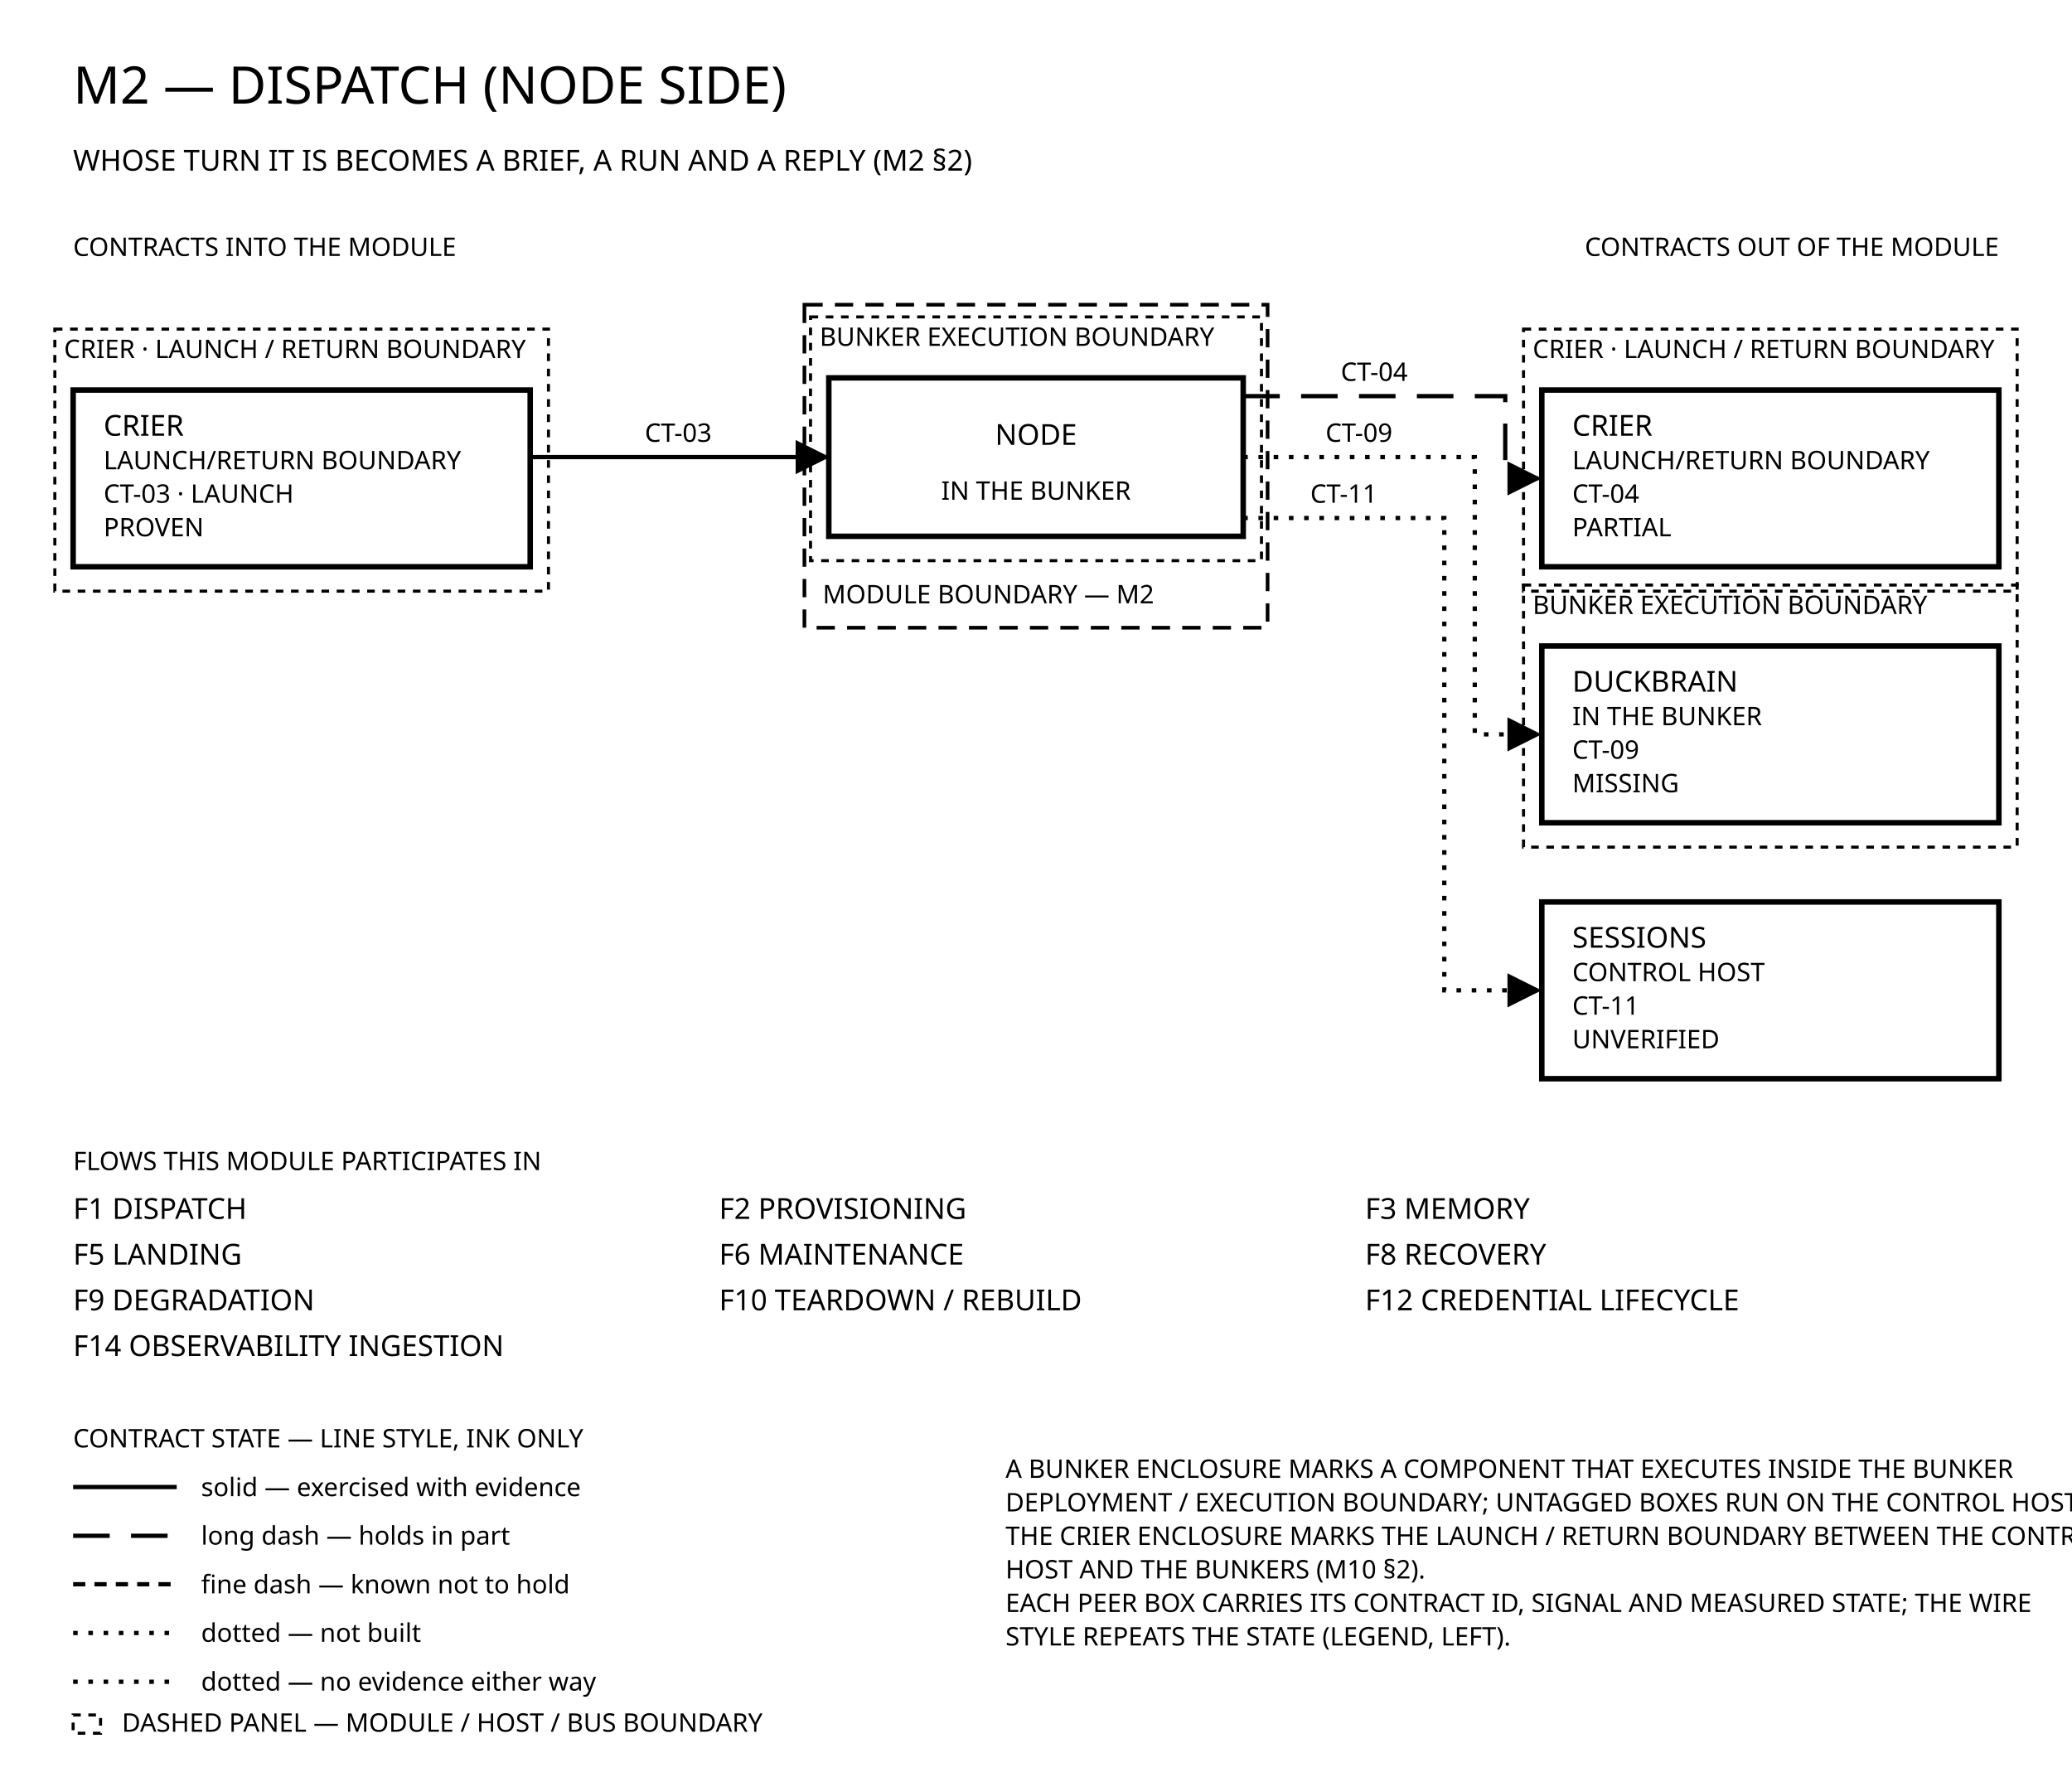
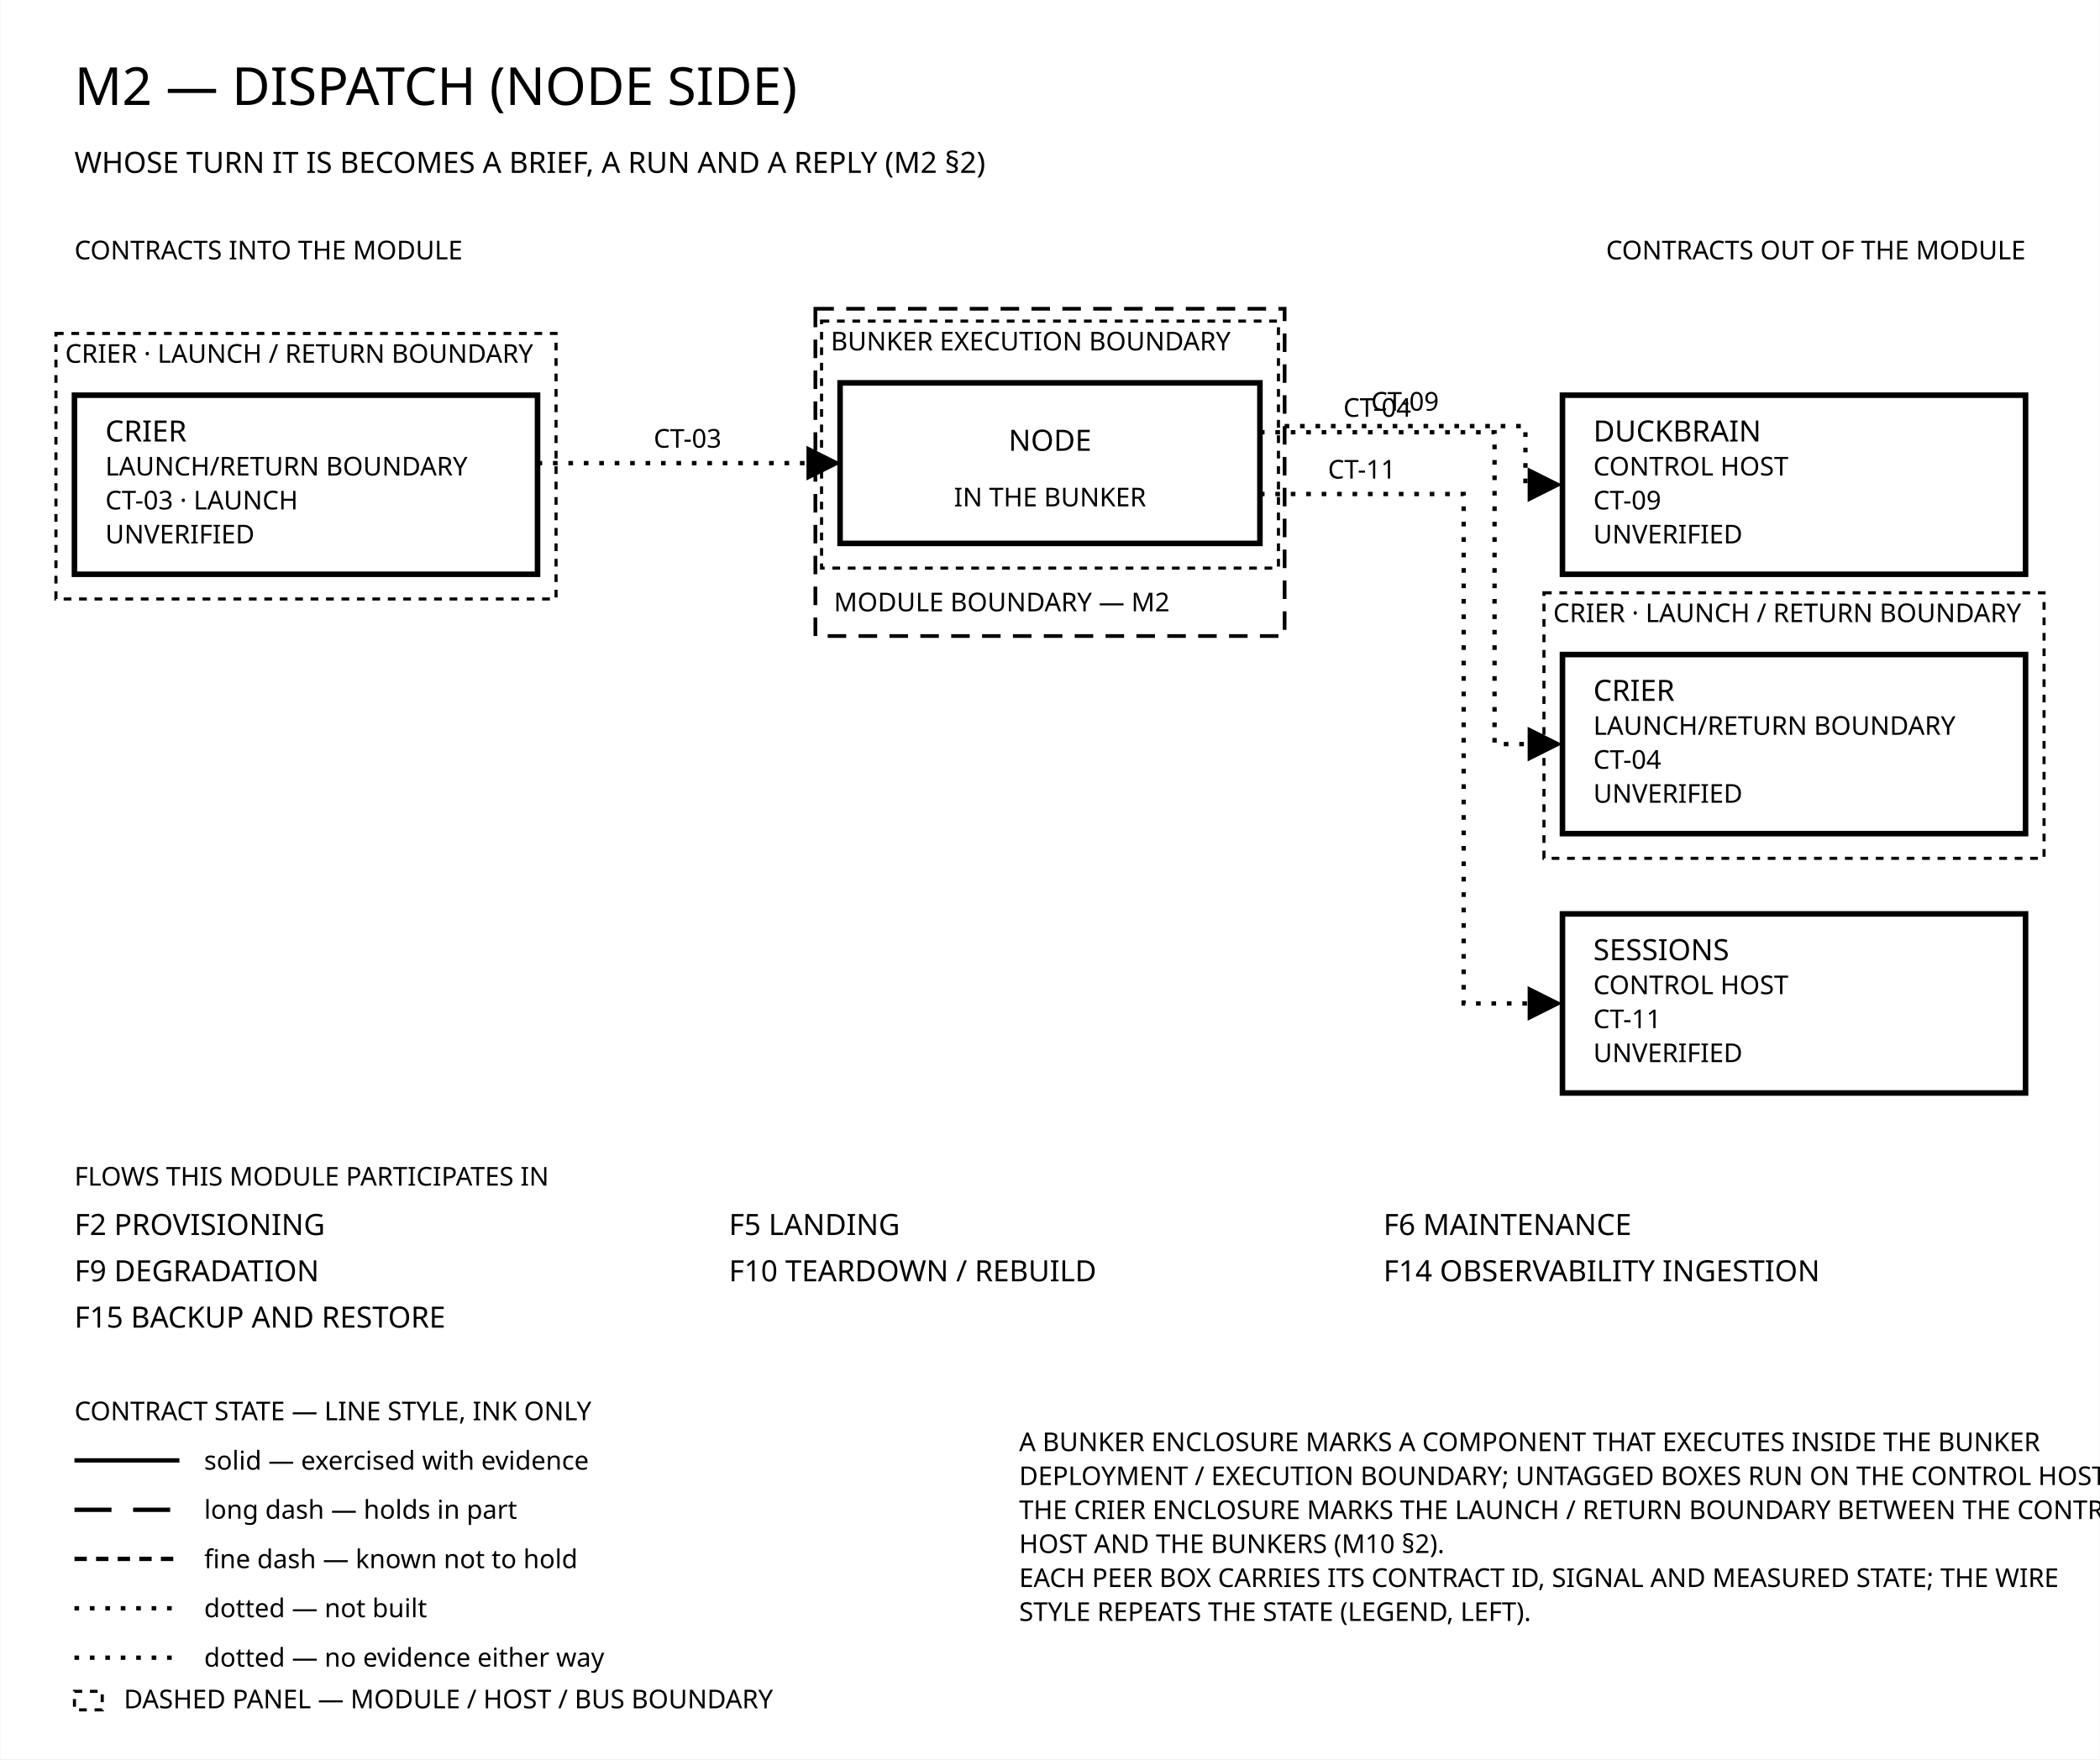
- <svg xmlns="http://www.w3.org/2000/svg" width="170.0mm" height="146.2mm" viewBox="0 0 680 584.8" preserveAspectRatio="xMidYMid meet">
-   <rect width="680" height="584.8" fill="#ffffff" />
+ <svg xmlns="http://www.w3.org/2000/svg" width="170.0mm" height="142.4mm" viewBox="0 0 680 569.8" preserveAspectRatio="xMidYMid meet">
+   <rect width="680" height="569.8" fill="#ffffff" />
  <defs>
    <marker id="ar" viewBox="0 0 10 10" refX="9" refY="5" markerWidth="8" markerHeight="8" orient="auto">
      <path d="M0,0 L10,5 L0,10 z" fill="#000000" />
    </marker>
  </defs>
  <g font-family="Routed Gothic Narrow, Routed Gothic, sans-serif">
    <text x="24.0" y="34.0" font-size="17.00" fill="#000000" text-anchor="start">M2 — DISPATCH (NODE SIDE)</text>
    <text x="24.0" y="56.0" font-size="9.50" fill="#000000" text-anchor="start">WHOSE TURN IT IS BECOMES A BRIEF, A RUN AND A REPLY (M2 §2)</text>
    <text x="24.0" y="84.0" font-size="8.40" fill="#000000" text-anchor="start">CONTRACTS INTO THE MODULE</text>
    <text x="656.0" y="84.0" font-size="8.40" fill="#000000" text-anchor="end">CONTRACTS OUT OF THE MODULE</text>
    <rect x="264.0" y="100.0" width="152.0" height="106.0" fill="none" stroke="#000000" stroke-width="1.2" stroke-dasharray="6 4" />
    <text x="270.0" y="198.0" font-size="8.40" fill="#000000" text-anchor="start">MODULE BOUNDARY — M2</text>
    <rect x="272.0" y="124.0" width="136.0" height="52.0" fill="#ffffff" stroke="#000000" stroke-width="1.8" />
    <text x="340.0" y="146.0" font-size="9.50" fill="#000000" text-anchor="middle">NODE</text>
    <text x="340.0" y="164.0" font-size="8.40" fill="#000000" text-anchor="middle">IN THE BUNKER</text>
    <rect x="266.0" y="104.0" width="148.0" height="80.0" fill="none" stroke="#000000" stroke-width="1.0" stroke-dasharray="2.5 2.5" />
    <text x="269.0" y="113.5" font-size="8.40" fill="#000000" text-anchor="start">BUNKER EXECUTION BOUNDARY</text>
    <rect x="24.0" y="128.0" width="150.0" height="58.0" fill="#ffffff" stroke="#000000" stroke-width="1.8" />
    <text x="34.0" y="143.0" font-size="9.50" fill="#000000" text-anchor="start">CRIER</text>
    <text x="34.0" y="154.0" font-size="8.40" fill="#000000" text-anchor="start">LAUNCH/RETURN BOUNDARY</text>
    <text x="34.0" y="165.0" font-size="8.40" fill="#000000" text-anchor="start">CT-03 · LAUNCH</text>
-     <text x="34.0" y="176.0" font-size="8.40" fill="#000000" text-anchor="start">PROVEN</text>
+     <text x="34.0" y="176.0" font-size="8.40" fill="#000000" text-anchor="start">UNVERIFIED</text>
    <rect x="18.0" y="108.0" width="162.0" height="86.0" fill="none" stroke="#000000" stroke-width="1.0" stroke-dasharray="2.5 2.5" />
    <text x="21.0" y="117.5" font-size="8.40" fill="#000000" text-anchor="start">CRIER · LAUNCH / RETURN BOUNDARY</text>
-     <polyline points="174.0,150.0 271.2,150.0" fill="none" stroke="#000000" stroke-width="1.4" marker-end="url(#ar)" />
+     <polyline points="174.0,150.0 271.2,150.0" fill="none" stroke="#000000" stroke-width="1.4" stroke-dasharray="1.5 3.5" marker-end="url(#ar)" />
    <text x="222.6" y="145.0" font-size="8.40" fill="#000000" text-anchor="middle">CT-03</text>
    <rect x="506.0" y="128.0" width="150.0" height="58.0" fill="#ffffff" stroke="#000000" stroke-width="1.8" />
-     <text x="516.0" y="143.0" font-size="9.50" fill="#000000" text-anchor="start">CRIER</text>
-     <text x="516.0" y="154.0" font-size="8.40" fill="#000000" text-anchor="start">LAUNCH/RETURN BOUNDARY</text>
-     <text x="516.0" y="165.0" font-size="8.40" fill="#000000" text-anchor="start">CT-04</text>
-     <text x="516.0" y="176.0" font-size="8.40" fill="#000000" text-anchor="start">PARTIAL</text>
-     <rect x="500.0" y="108.0" width="162.0" height="86.0" fill="none" stroke="#000000" stroke-width="1.0" stroke-dasharray="2.5 2.5" />
-     <text x="503.0" y="117.5" font-size="8.40" fill="#000000" text-anchor="start">CRIER · LAUNCH / RETURN BOUNDARY</text>
-     <polyline points="408.0,130.0 494.0,130.0 494.0,157.0 504.8,157.0" fill="none" stroke="#000000" stroke-width="1.4" stroke-dasharray="12 7" marker-end="url(#ar)" />
-     <text x="451.0" y="125.0" font-size="8.40" fill="#000000" text-anchor="middle">CT-04</text>
+     <text x="516.0" y="143.0" font-size="9.50" fill="#000000" text-anchor="start">DUCKBRAIN</text>
+     <text x="516.0" y="154.0" font-size="8.40" fill="#000000" text-anchor="start">CONTROL HOST</text>
+     <text x="516.0" y="165.0" font-size="8.40" fill="#000000" text-anchor="start">CT-09</text>
+     <text x="516.0" y="176.0" font-size="8.40" fill="#000000" text-anchor="start">UNVERIFIED</text>
+     <polyline points="416.0,138.0 494.0,138.0 494.0,157.0 504.8,157.0" fill="none" stroke="#000000" stroke-width="1.4" stroke-dasharray="1.5 3.5" marker-end="url(#ar)" />
+     <text x="455.0" y="133.0" font-size="8.40" fill="#000000" text-anchor="middle">CT-09</text>
    <rect x="506.0" y="212.0" width="150.0" height="58.0" fill="#ffffff" stroke="#000000" stroke-width="1.8" />
-     <text x="516.0" y="227.0" font-size="9.50" fill="#000000" text-anchor="start">DUCKBRAIN</text>
-     <text x="516.0" y="238.0" font-size="8.40" fill="#000000" text-anchor="start">IN THE BUNKER</text>
-     <text x="516.0" y="249.0" font-size="8.40" fill="#000000" text-anchor="start">CT-09</text>
-     <text x="516.0" y="260.0" font-size="8.40" fill="#000000" text-anchor="start">MISSING</text>
+     <text x="516.0" y="227.0" font-size="9.50" fill="#000000" text-anchor="start">CRIER</text>
+     <text x="516.0" y="238.0" font-size="8.40" fill="#000000" text-anchor="start">LAUNCH/RETURN BOUNDARY</text>
+     <text x="516.0" y="249.0" font-size="8.40" fill="#000000" text-anchor="start">CT-04</text>
+     <text x="516.0" y="260.0" font-size="8.40" fill="#000000" text-anchor="start">UNVERIFIED</text>
    <rect x="500.0" y="192.0" width="162.0" height="86.0" fill="none" stroke="#000000" stroke-width="1.0" stroke-dasharray="2.5 2.5" />
-     <text x="503.0" y="201.5" font-size="8.40" fill="#000000" text-anchor="start">BUNKER EXECUTION BOUNDARY</text>
-     <polyline points="408.0,150.0 484.0,150.0 484.0,241.0 504.8,241.0" fill="none" stroke="#000000" stroke-width="1.4" stroke-dasharray="1.5 3.5" marker-end="url(#ar)" />
-     <text x="446.0" y="145.0" font-size="8.40" fill="#000000" text-anchor="middle">CT-09</text>
+     <text x="503.0" y="201.5" font-size="8.40" fill="#000000" text-anchor="start">CRIER · LAUNCH / RETURN BOUNDARY</text>
+     <polyline points="408.0,140.0 484.0,140.0 484.0,241.0 504.8,241.0" fill="none" stroke="#000000" stroke-width="1.4" stroke-dasharray="1.5 3.5" marker-end="url(#ar)" />
+     <text x="446.0" y="135.0" font-size="8.40" fill="#000000" text-anchor="middle">CT-04</text>
    <rect x="506.0" y="296.0" width="150.0" height="58.0" fill="#ffffff" stroke="#000000" stroke-width="1.8" />
    <text x="516.0" y="311.0" font-size="9.50" fill="#000000" text-anchor="start">SESSIONS</text>
    <text x="516.0" y="322.0" font-size="8.40" fill="#000000" text-anchor="start">CONTROL HOST</text>
    <text x="516.0" y="333.0" font-size="8.40" fill="#000000" text-anchor="start">CT-11</text>
    <text x="516.0" y="344.0" font-size="8.40" fill="#000000" text-anchor="start">UNVERIFIED</text>
-     <polyline points="408.0,170.0 474.0,170.0 474.0,325.0 504.8,325.0" fill="none" stroke="#000000" stroke-width="1.4" stroke-dasharray="1.5 3.5" marker-end="url(#ar)" />
-     <text x="441.0" y="165.0" font-size="8.40" fill="#000000" text-anchor="middle">CT-11</text>
+     <polyline points="408.0,160.0 474.0,160.0 474.0,325.0 504.8,325.0" fill="none" stroke="#000000" stroke-width="1.4" stroke-dasharray="1.5 3.5" marker-end="url(#ar)" />
+     <text x="441.0" y="155.0" font-size="8.40" fill="#000000" text-anchor="middle">CT-11</text>
    <text x="24.0" y="384.0" font-size="8.40" fill="#000000" text-anchor="start">FLOWS THIS MODULE PARTICIPATES IN</text>
-     <text x="24.0" y="400.0" font-size="9.50" fill="#000000" text-anchor="start">F1  DISPATCH</text>
-     <text x="236.0" y="400.0" font-size="9.50" fill="#000000" text-anchor="start">F2  PROVISIONING</text>
-     <text x="448.0" y="400.0" font-size="9.50" fill="#000000" text-anchor="start">F3  MEMORY</text>
-     <text x="24.0" y="415.0" font-size="9.50" fill="#000000" text-anchor="start">F5  LANDING</text>
-     <text x="236.0" y="415.0" font-size="9.50" fill="#000000" text-anchor="start">F6  MAINTENANCE</text>
-     <text x="448.0" y="415.0" font-size="9.50" fill="#000000" text-anchor="start">F8  RECOVERY</text>
-     <text x="24.0" y="430.0" font-size="9.50" fill="#000000" text-anchor="start">F9  DEGRADATION</text>
-     <text x="236.0" y="430.0" font-size="9.50" fill="#000000" text-anchor="start">F10  TEARDOWN / REBUILD</text>
-     <text x="448.0" y="430.0" font-size="9.50" fill="#000000" text-anchor="start">F12  CREDENTIAL LIFECYCLE</text>
-     <text x="24.0" y="445.0" font-size="9.50" fill="#000000" text-anchor="start">F14  OBSERVABILITY INGESTION</text>
-     <text x="24.0" y="475.0" font-size="8.40" fill="#000000" text-anchor="start">CONTRACT STATE — LINE STYLE, INK ONLY</text>
-     <polyline points="24.0,488.0 58.0,488.0" fill="none" stroke="#000000" stroke-width="1.4" />
-     <text x="66.0" y="491.0" font-size="8.40" fill="#000000" text-anchor="start">solid — exercised with evidence</text>
-     <polyline points="24.0,504.0 58.0,504.0" fill="none" stroke="#000000" stroke-width="1.4" stroke-dasharray="12 7" />
-     <text x="66.0" y="506.9" font-size="8.40" fill="#000000" text-anchor="start">long dash — holds in part</text>
-     <polyline points="24.0,519.9 58.0,519.9" fill="none" stroke="#000000" stroke-width="1.4" stroke-dasharray="4 3" />
-     <text x="66.0" y="522.9" font-size="8.40" fill="#000000" text-anchor="start">fine dash — known not to hold</text>
-     <polyline points="24.0,535.9 58.0,535.9" fill="none" stroke="#000000" stroke-width="1.4" stroke-dasharray="1.5 3.5" />
-     <text x="66.0" y="538.8" font-size="8.40" fill="#000000" text-anchor="start">dotted — not built</text>
-     <polyline points="24.0,551.9 58.0,551.9" fill="none" stroke="#000000" stroke-width="1.4" stroke-dasharray="1.5 3.5" />
-     <text x="66.0" y="554.8" font-size="8.40" fill="#000000" text-anchor="start">dotted — no evidence either way</text>
-     <rect x="24" y="562.8" width="9" height="6" fill="none" stroke="#000000" stroke-width="1.0" stroke-dasharray="2.5 2.5" />
-     <text x="40.0" y="568.3" font-size="8.40" fill="#000000" text-anchor="start">DASHED PANEL — MODULE / HOST / BUS BOUNDARY</text>
-     <text x="330.0" y="485.0" font-size="8.40" fill="#000000" text-anchor="start">A BUNKER ENCLOSURE MARKS A COMPONENT THAT EXECUTES INSIDE THE BUNKER</text>
-     <text x="330.0" y="496.0" font-size="8.40" fill="#000000" text-anchor="start">DEPLOYMENT / EXECUTION BOUNDARY; UNTAGGED BOXES RUN ON THE CONTROL HOST.</text>
-     <text x="330.0" y="507.0" font-size="8.40" fill="#000000" text-anchor="start">THE CRIER ENCLOSURE MARKS THE LAUNCH / RETURN BOUNDARY BETWEEN THE CONTROL</text>
-     <text x="330.0" y="518.0" font-size="8.40" fill="#000000" text-anchor="start">HOST AND THE BUNKERS (M10 §2).</text>
-     <text x="330.0" y="529.0" font-size="8.40" fill="#000000" text-anchor="start">EACH PEER BOX CARRIES ITS CONTRACT ID, SIGNAL AND MEASURED STATE; THE WIRE</text>
-     <text x="330.0" y="540.0" font-size="8.40" fill="#000000" text-anchor="start">STYLE REPEATS THE STATE (LEGEND, LEFT).</text>
+     <text x="24.0" y="400.0" font-size="9.50" fill="#000000" text-anchor="start">F2  PROVISIONING</text>
+     <text x="236.0" y="400.0" font-size="9.50" fill="#000000" text-anchor="start">F5  LANDING</text>
+     <text x="448.0" y="400.0" font-size="9.50" fill="#000000" text-anchor="start">F6  MAINTENANCE</text>
+     <text x="24.0" y="415.0" font-size="9.50" fill="#000000" text-anchor="start">F9  DEGRADATION</text>
+     <text x="236.0" y="415.0" font-size="9.50" fill="#000000" text-anchor="start">F10  TEARDOWN / REBUILD</text>
+     <text x="448.0" y="415.0" font-size="9.50" fill="#000000" text-anchor="start">F14  OBSERVABILITY INGESTION</text>
+     <text x="24.0" y="430.0" font-size="9.50" fill="#000000" text-anchor="start">F15  BACKUP AND RESTORE</text>
+     <text x="24.0" y="460.0" font-size="8.40" fill="#000000" text-anchor="start">CONTRACT STATE — LINE STYLE, INK ONLY</text>
+     <polyline points="24.0,473.0 58.0,473.0" fill="none" stroke="#000000" stroke-width="1.4" />
+     <text x="66.0" y="476.0" font-size="8.40" fill="#000000" text-anchor="start">solid — exercised with evidence</text>
+     <polyline points="24.0,489.0 58.0,489.0" fill="none" stroke="#000000" stroke-width="1.4" stroke-dasharray="12 7" />
+     <text x="66.0" y="491.9" font-size="8.40" fill="#000000" text-anchor="start">long dash — holds in part</text>
+     <polyline points="24.0,504.9 58.0,504.9" fill="none" stroke="#000000" stroke-width="1.4" stroke-dasharray="4 3" />
+     <text x="66.0" y="507.9" font-size="8.40" fill="#000000" text-anchor="start">fine dash — known not to hold</text>
+     <polyline points="24.0,520.9 58.0,520.9" fill="none" stroke="#000000" stroke-width="1.4" stroke-dasharray="1.5 3.5" />
+     <text x="66.0" y="523.8" font-size="8.40" fill="#000000" text-anchor="start">dotted — not built</text>
+     <polyline points="24.0,536.9 58.0,536.9" fill="none" stroke="#000000" stroke-width="1.4" stroke-dasharray="1.5 3.5" />
+     <text x="66.0" y="539.8" font-size="8.40" fill="#000000" text-anchor="start">dotted — no evidence either way</text>
+     <rect x="24" y="547.8" width="9" height="6" fill="none" stroke="#000000" stroke-width="1.0" stroke-dasharray="2.5 2.5" />
+     <text x="40.0" y="553.3" font-size="8.40" fill="#000000" text-anchor="start">DASHED PANEL — MODULE / HOST / BUS BOUNDARY</text>
+     <text x="330.0" y="470.0" font-size="8.40" fill="#000000" text-anchor="start">A BUNKER ENCLOSURE MARKS A COMPONENT THAT EXECUTES INSIDE THE BUNKER</text>
+     <text x="330.0" y="481.0" font-size="8.40" fill="#000000" text-anchor="start">DEPLOYMENT / EXECUTION BOUNDARY; UNTAGGED BOXES RUN ON THE CONTROL HOST.</text>
+     <text x="330.0" y="492.0" font-size="8.40" fill="#000000" text-anchor="start">THE CRIER ENCLOSURE MARKS THE LAUNCH / RETURN BOUNDARY BETWEEN THE CONTROL</text>
+     <text x="330.0" y="503.0" font-size="8.40" fill="#000000" text-anchor="start">HOST AND THE BUNKERS (M10 §2).</text>
+     <text x="330.0" y="514.0" font-size="8.40" fill="#000000" text-anchor="start">EACH PEER BOX CARRIES ITS CONTRACT ID, SIGNAL AND MEASURED STATE; THE WIRE</text>
+     <text x="330.0" y="525.0" font-size="8.40" fill="#000000" text-anchor="start">STYLE REPEATS THE STATE (LEGEND, LEFT).</text>
  </g>
</svg>
